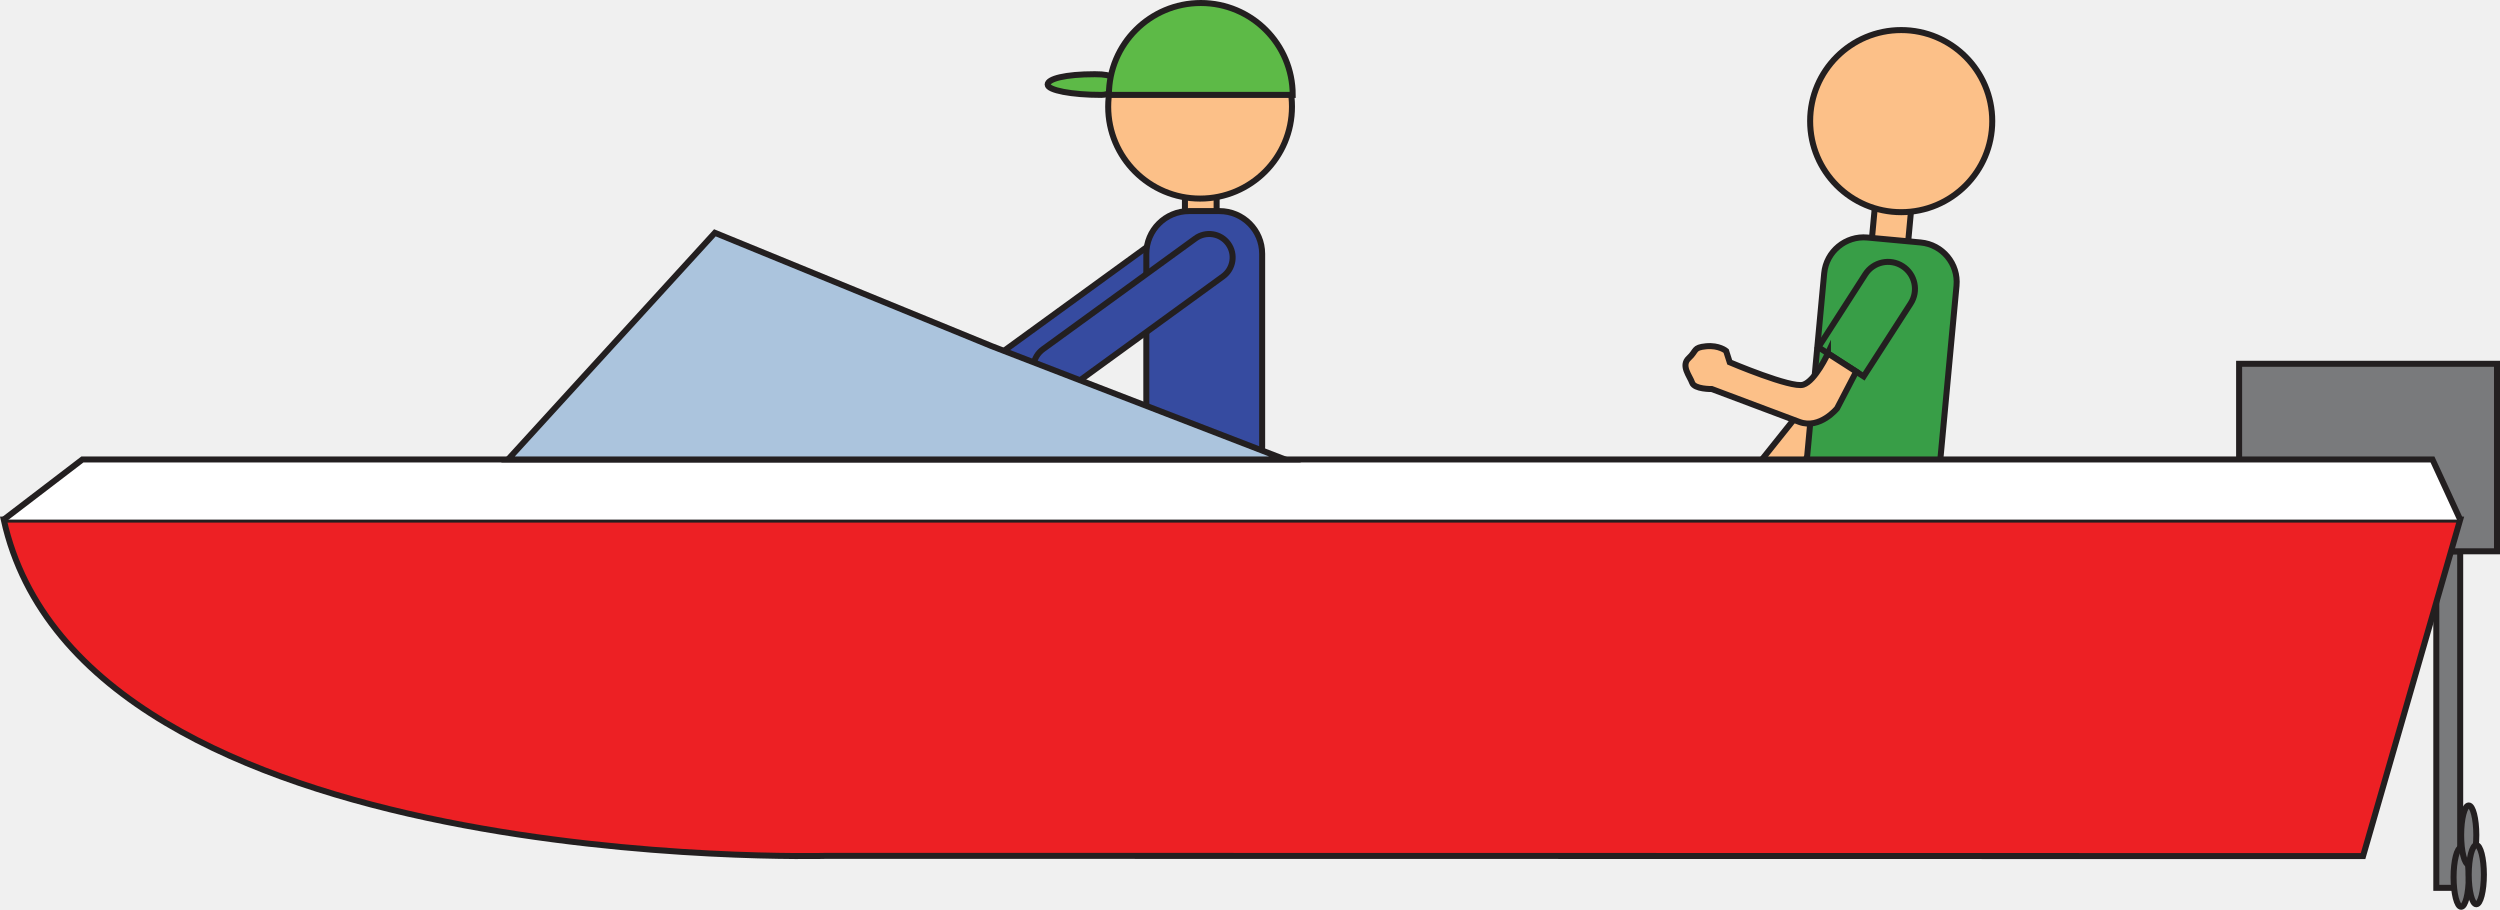
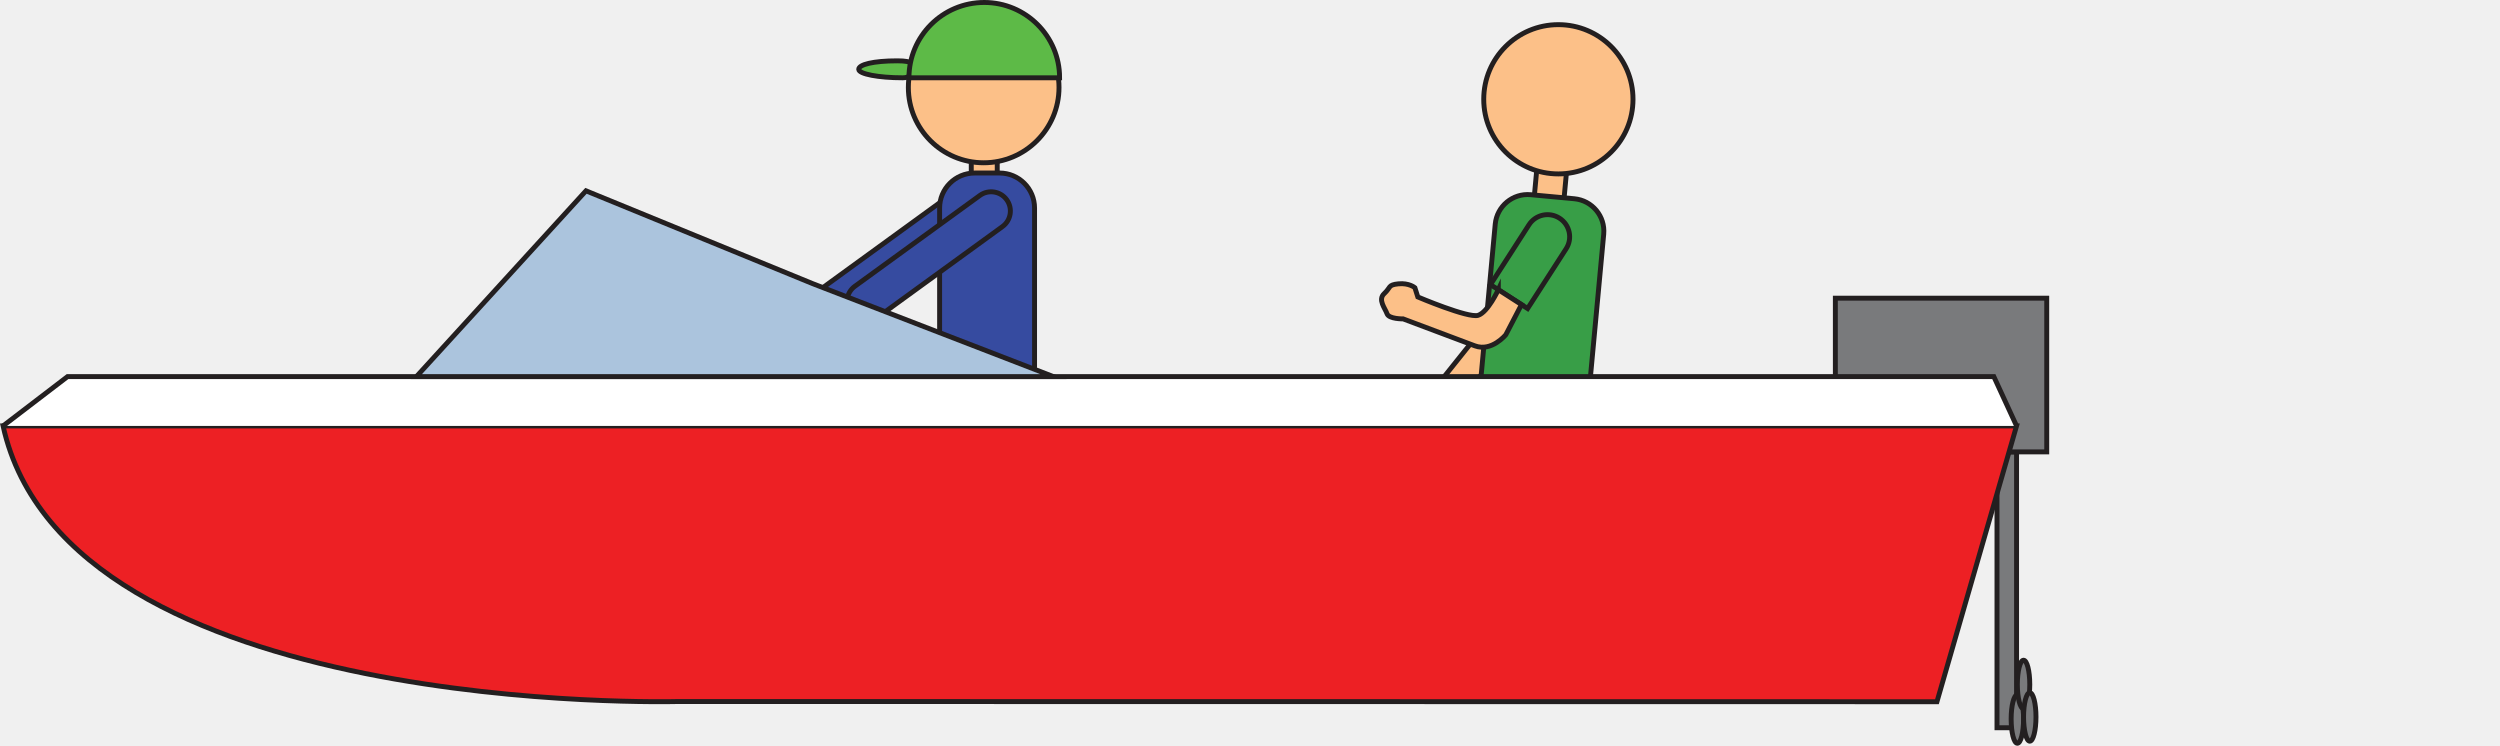
- <svg xmlns="http://www.w3.org/2000/svg" id="Layer_2" data-name="Layer 2" viewBox="0 0 415.7 151.28">
+ <svg xmlns="http://www.w3.org/2000/svg" id="Layer_2" data-name="Layer 2" viewBox="0 0 507.15 151.28">
  <defs>
    <style>
      .cls-1 {
        fill: #5dba47;
      }

      .cls-1, .cls-2, .cls-3, .cls-4, .cls-5, .cls-6, .cls-7, .cls-8 {
        stroke: #231f20;
        stroke-miterlimit: 10;
      }

      .cls-2 {
        fill: #ed2024;
      }

      .cls-3 {
        fill: #fff;
      }

      .cls-4 {
        fill: #364ba0;
      }

      .cls-5 {
        fill: #fcc088;
      }

      .cls-6 {
        fill: #389e47;
      }

      .cls-7 {
        fill: #abc4dd;
      }

      .cls-8 {
        fill: #797a7c;
      }
    </style>
  </defs>
  <g id="Layer_1-2" data-name="Layer 1">
    <g>
      <path class="cls-6" d="m307.4,49.28h11.62v8.96h-11.62c-2.15,0-3.9-1.75-3.9-3.9v-1.15c0-2.15,1.75-3.9,3.9-3.9Z" transform="translate(547.61 -155.77) rotate(128.65)" />
      <path class="cls-5" d="m290.42,81.93l2.36,1.65c1.25,1,3.83.54,4.32-3.32l14.88-18.61-4.4-3.52-14.97,18.73c-2.04-.36-3.37,4.12-2.18,5.07Z" />
      <path class="cls-1" d="m185.07,14.06c0,.95-.52,1.72-1.93,1.72-4.94,0-8.94-.77-8.94-1.72s2.9-1.72,7.84-1.72c3.44,0,3.03.77,3.03,1.72Z" />
      <rect class="cls-4" x="162.7" y="48.13" width="39.13" height="7.8" rx="3.9" ry="3.9" transform="translate(360.31 -13.02) rotate(144)" />
      <rect class="cls-5" x="197.03" y="28.89" width="5.27" height="8.48" transform="translate(399.33 66.26) rotate(-180)" />
      <circle class="cls-5" cx="199.55" cy="17.74" r="15.28" />
      <path class="cls-1" d="m184.39,15.78h15.28c8.44,0,15.28,0,15.28,0,0-8.44-6.84-15.28-15.28-15.28s-15.28,6.84-15.28,15.28Z" />
      <rect class="cls-4" x="190.61" y="35.1" width="19.26" height="46.3" rx="7.1" ry="7.1" transform="translate(400.48 116.5) rotate(-180)" />
      <rect class="cls-4" x="168.82" y="48.13" width="39.13" height="7.8" rx="3.9" ry="3.9" transform="translate(371.38 -16.62) rotate(144)" />
      <rect class="cls-5" x="311.31" y="34.54" width="6.05" height="9.74" transform="translate(623.65 107.81) rotate(-174.68)" />
      <circle class="cls-5" cx="316.13" cy="20.14" r="15.14" />
      <rect class="cls-6" x="301.43" y="39.77" width="22.1" height="53.13" rx="6.61" ry="6.61" transform="translate(617.46 161.38) rotate(-174.68)" />
      <path class="cls-6" d="m302.36,57.74l7.81-12.14c1.34-2.08,4.11-2.68,6.19-1.34h0c2.09,1.34,2.69,4.13,1.34,6.21-3.04,4.7-7.81,12.12-7.81,12.12l-7.53-4.85Z" />
      <g>
        <rect class="cls-8" x="405.11" y="91.68" width="3.97" height="55.95" />
        <rect class="cls-8" x="372.32" y="60.49" width="42.88" height="31.18" />
        <path class="cls-2" d="m137.55,142.31S13.7,145.74.62,86.4h408.46l-16.15,55.95-255.38-.04Z" />
        <polyline class="cls-3" points="409.08 86.4 404.47 76.4 13.7 76.4 .62 86.4" />
        <polygon class="cls-7" points="213.7 76.4 84.47 76.4 118.87 38.71 164.88 57.55 213.7 76.4" />
        <ellipse class="cls-8" cx="409.24" cy="145.86" rx="1.26" ry="4.92" />
        <ellipse class="cls-8" cx="410.5" cy="138.85" rx="1.26" ry="4.92" />
        <ellipse class="cls-8" cx="411.76" cy="145.44" rx="1.26" ry="4.92" />
      </g>
      <path class="cls-5" d="m303.95,58.77l4.7,3.02-3.18,6.11s-2.86,3.53-6.27,2.26-14.56-5.47-14.56-5.47c0,0-2.89.05-3.27-1.05s-1.92-2.84-.56-4.09.69-1.75,2.86-1.97,3.35.78,3.35.78l.6,1.88s10.23,4.35,12.22,3.73,4.11-5.21,4.11-5.21Z" />
    </g>
  </g>
</svg>
